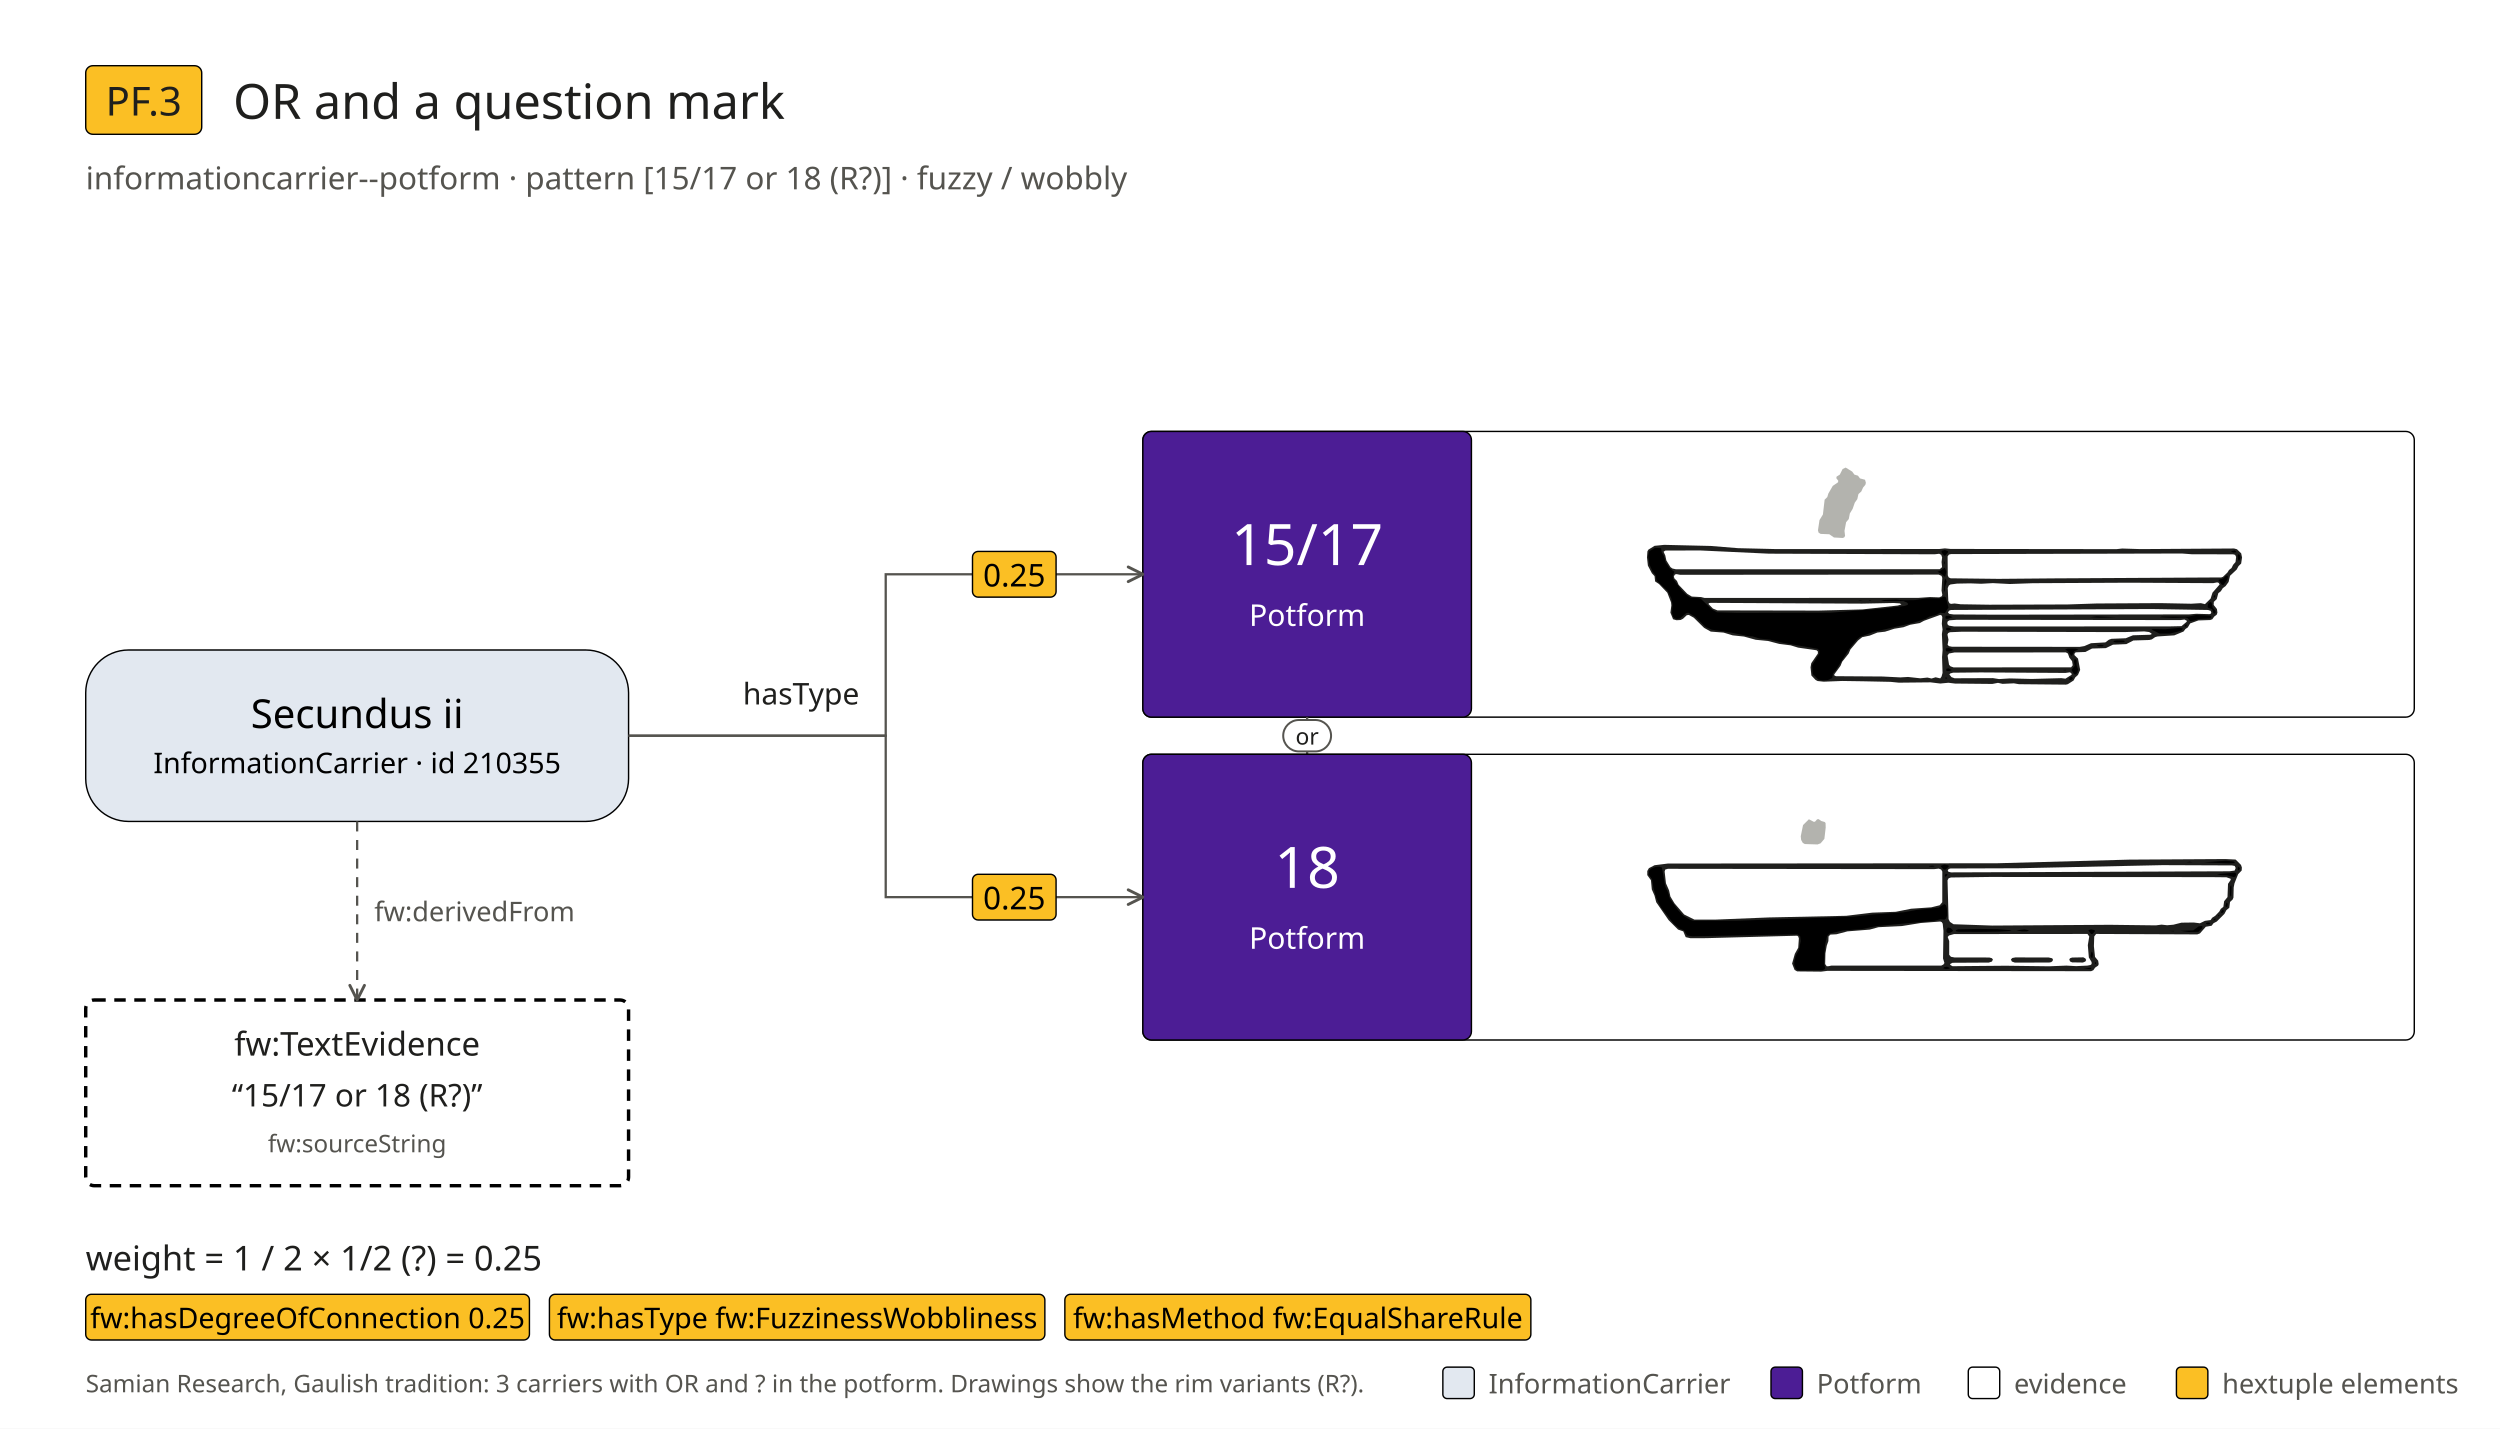
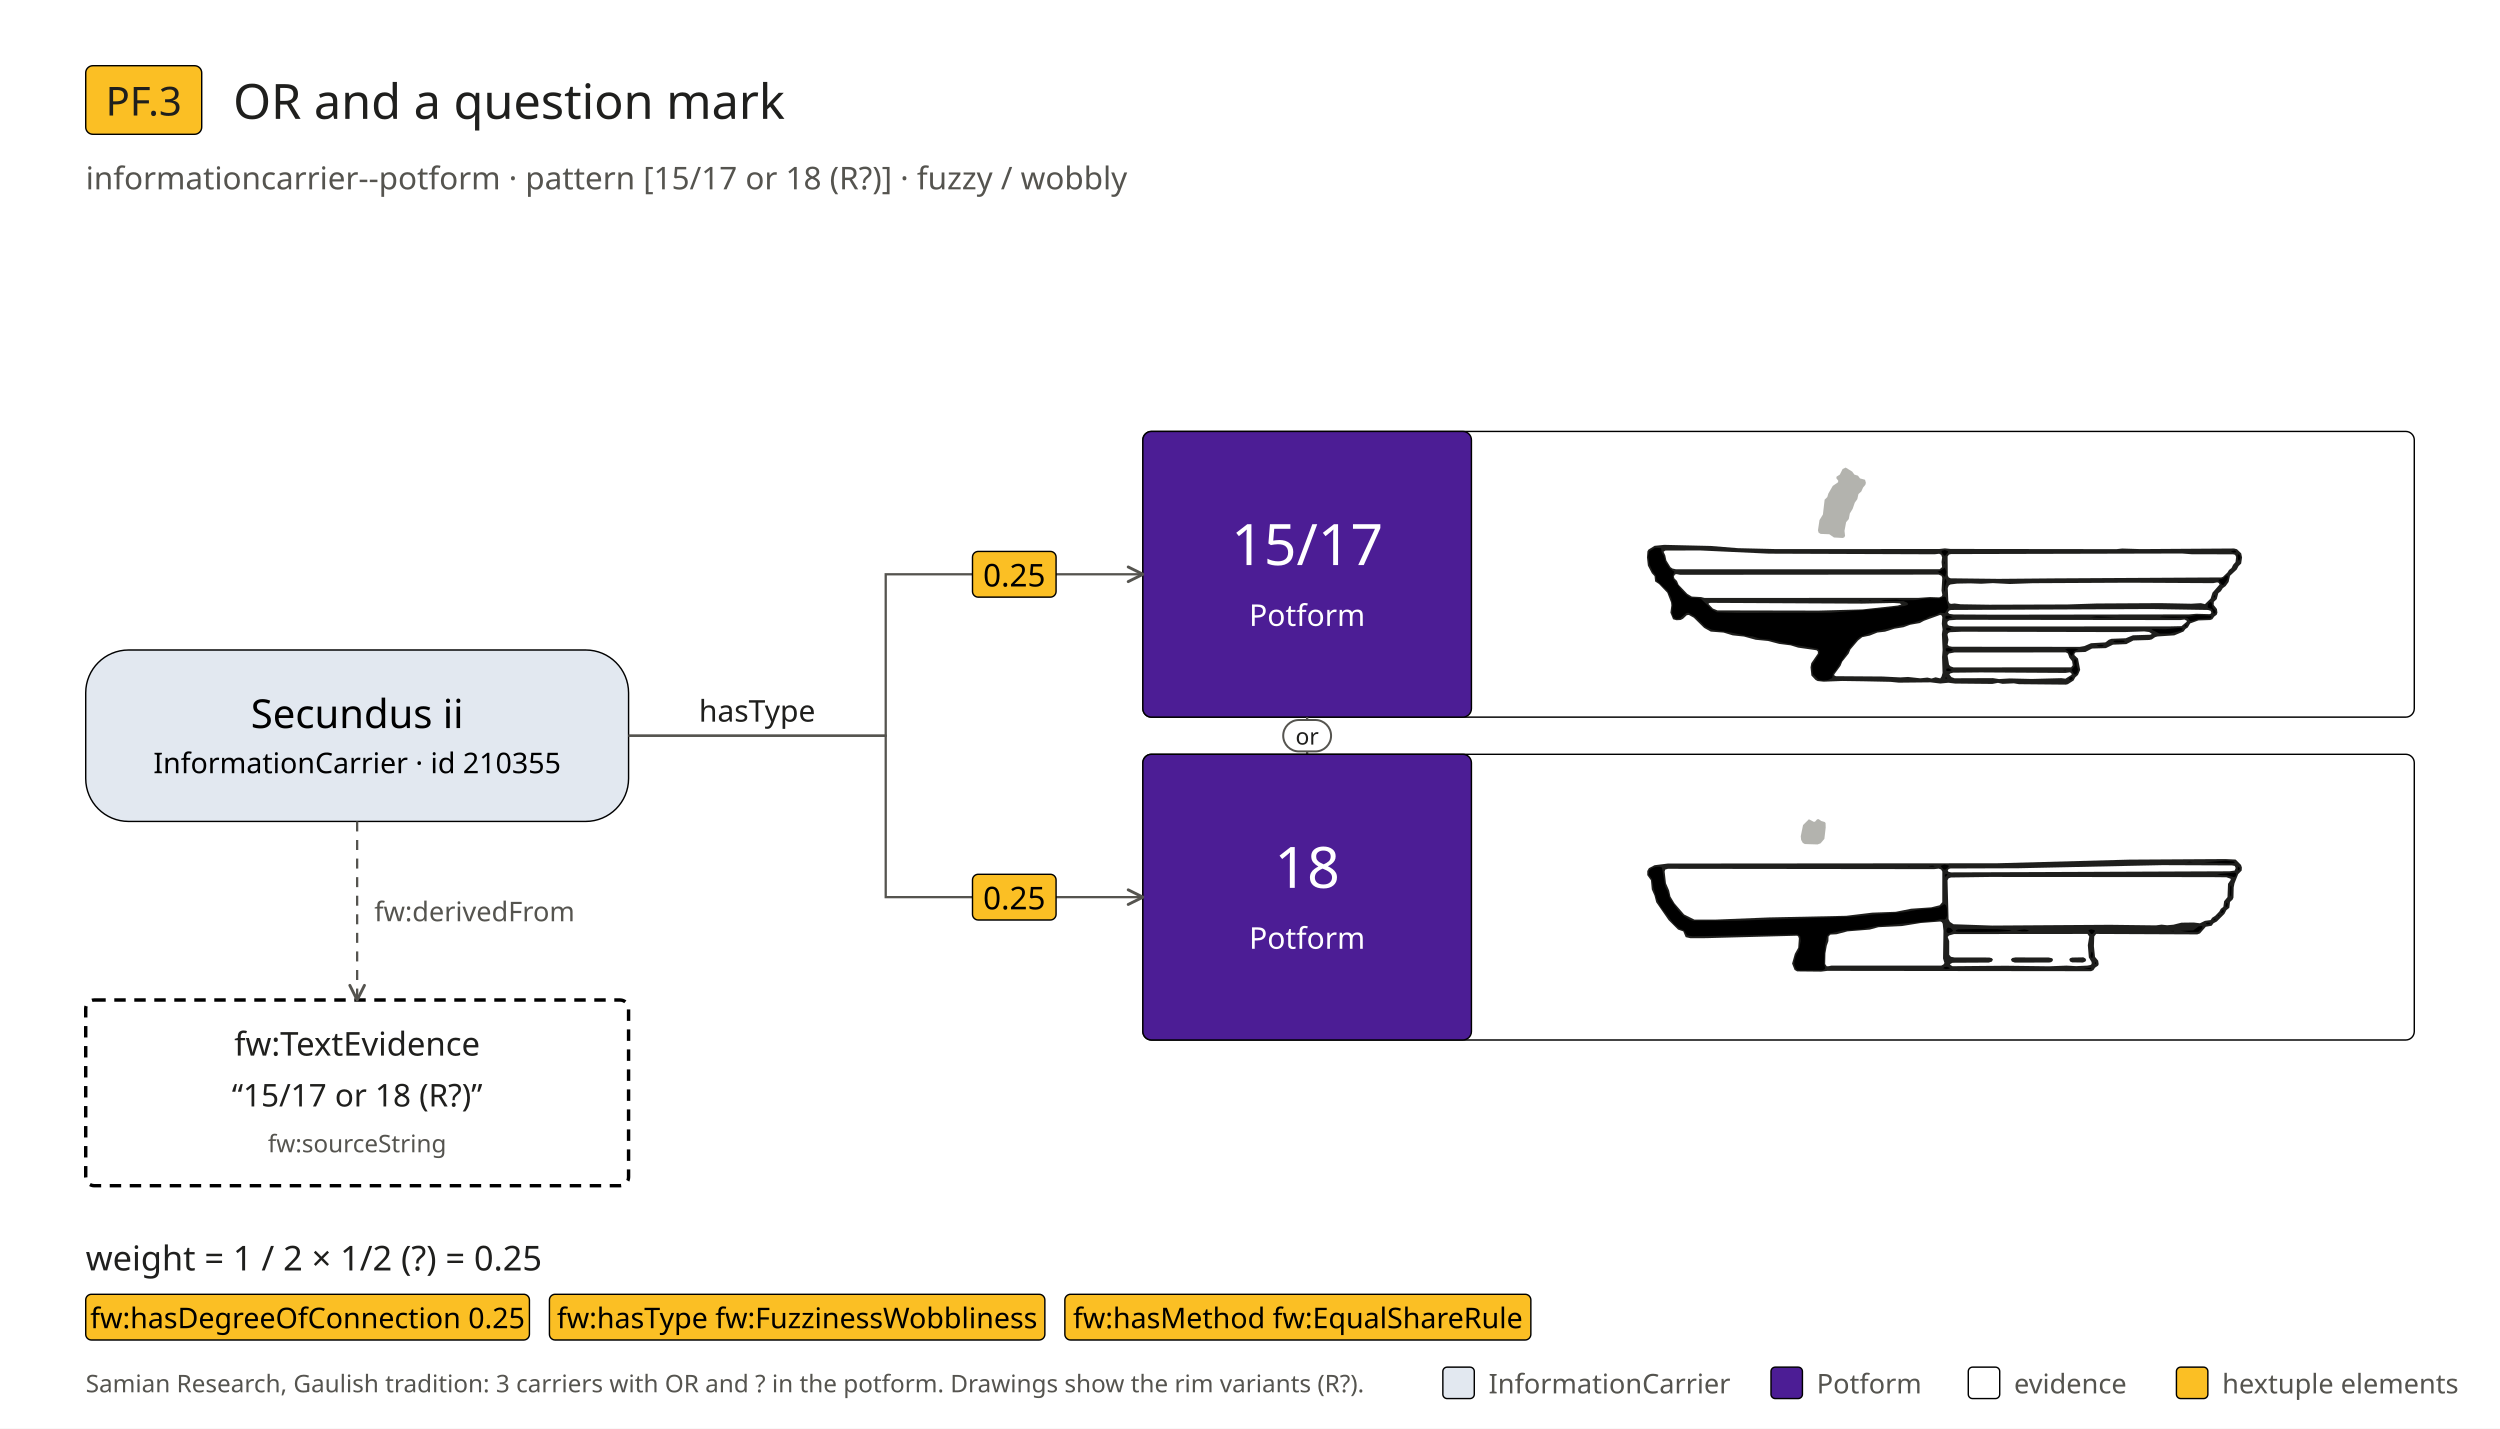
<svg xmlns="http://www.w3.org/2000/svg" width="1750" height="1000" viewBox="0 0 1750 1000" role="img">
  <rect width="1750" height="1000" fill="#ffffff" />
  <defs>
    <marker id="a" viewBox="0 0 10 10" refX="9" refY="5" markerWidth="8" markerHeight="8" orient="auto-start-reverse">
      <path d="M1 1L9 5L1 9" fill="none" stroke="#55544f" stroke-width="1.6" stroke-linecap="round" stroke-linejoin="round" />
    </marker>
  </defs>
  <rect x="60" y="46" width="81.2" height="48" rx="5" fill="#fbbf24" stroke="#000000" stroke-width="1" />
  <text x="100.6" y="70" text-anchor="middle" dominant-baseline="central" font-family="Fira Sans" font-size="28" font-weight="500" fill="#1f1f1d">PF.3</text>
  <text x="163.2" y="70" text-anchor="start" dominant-baseline="central" font-family="Fira Sans" font-size="34" font-weight="500" fill="#1f1f1d">OR and a question mark</text>
  <text x="60" y="124" text-anchor="start" dominant-baseline="central" font-family="Fira Sans" font-size="22" fill="#55544f">informationcarrier--potform  ·  pattern  [15/17 or 18 (R?)]  ·  fuzzy / wobbly</text>
  <rect x="60" y="455.0" width="380" height="120" rx="30" fill="#e2e8f0" stroke="#000000" stroke-width="1" />
  <text x="250.0" y="498.76" text-anchor="middle" dominant-baseline="central" font-family="Fira Sans" font-size="28" font-weight="500" fill="#000000">Secundus ii</text>
  <text x="250.0" y="533.48" text-anchor="middle" dominant-baseline="central" font-family="Fira Sans" font-size="20" fill="#000000">InformationCarrier  ·  id 210355</text>
  <rect x="60" y="700" width="380" height="130" rx="6" fill="#ffffff" stroke="#000000" stroke-width="2.4" stroke-dasharray="8 6" />
  <text x="250" y="730" text-anchor="middle" dominant-baseline="central" font-family="Fira Sans" font-size="23" font-weight="500" fill="#1f1f1d">fw:TextEvidence</text>
  <text x="250" y="766" text-anchor="middle" dominant-baseline="central" font-family="Fira Sans" font-size="22" fill="#1f1f1d">“15/17 or 18 (R?)”</text>
  <text x="250" y="800" text-anchor="middle" dominant-baseline="central" font-family="Fira Sans" font-size="17" fill="#55544f">fw:sourceString</text>
  <path d="M250 575.0 V 700" fill="none" stroke="#55544f" stroke-width="1.6" stroke-dasharray="7 6" marker-end="url(#a)" />
  <text x="262" y="637.5" text-anchor="start" dominant-baseline="central" font-family="Fira Sans" font-size="19" fill="#55544f">fw:derivedFrom</text>
-   <text x="520" y="485.0" text-anchor="start" dominant-baseline="central" font-family="Fira Sans" font-size="21" font-weight="500" fill="#1f1f1d">hasType</text>
+   <text x="530" y="497.0" text-anchor="middle" dominant-baseline="central" font-family="Fira Sans" font-size="21" font-weight="500" fill="#1f1f1d">hasType</text>
  <rect x="800" y="302.0" width="890" height="200" rx="6" fill="#ffffff" stroke="#000000" stroke-width="1" />
  <rect x="800" y="302.0" width="230" height="200" rx="6" fill="#4c1d95" stroke="#000000" stroke-width="1" />
  <text x="915" y="380.0" text-anchor="middle" dominant-baseline="central" font-family="Fira Sans" font-size="40" font-weight="500" fill="#ffffff">15/17</text>
  <text x="915" y="430.0" text-anchor="middle" dominant-baseline="central" font-family="Fira Sans" font-size="21" fill="#ffffff">Potform</text>
  <g transform="translate(1145.3 319.0) scale(2.862069)">
    <path d="M105.58 55.88 L107.0 54.97 L107.38 54.24 L108.06 53.62 L108.6 52.38 L108.07 49.62 L107.18 48.75 L107.22 48.38 L107.5 48.09 L109.88 48.0 L111.5 47.16 L114.88 47.06 L116.62 46.22 L119.88 46.08 L121.62 45.19 L125.5 45.07 L126.12 44.93 L126.92 44.38 L127.5 44.21 L131.62 43.94 L133.88 43.0 L134.35 42.38 L134.92 42.0 L135.5 41.02 L137.5 40.29 L140.38 40.19 L140.92 40.0 L141.38 39.35 L142.0 38.88 L142.17 38.38 L142.05 37.5 L141.25 36.5 L141.29 35.75 L142.0 35.07 L142.38 33.63 L143.0 33.15 L143.49 32.38 L144.17 31.88 L144.9 30.88 L145.25 29.37 L146.88 27.84 L147.33 27.0 L147.97 26.38 L148.19 24.88 L147.98 23.88 L146.95 22.88 L146.25 22.69 L123.38 22.84 L118.88 22.7 L117.5 22.85 L76.88 22.8 L75.5 22.66 L74.12 22.82 L34.0 22.83 L24.88 22.61 L18.25 22.07 L6.88 21.8 L4.5 22.04 L3.0 22.97 L2.76 23.38 L2.65 24.88 L2.87 26.88 L3.85 28.75 L4.5 29.45 L4.64 30.75 L5.59 31.38 L7.62 33.5 L8.54 35.88 L8.61 36.62 L8.38 38.38 L9.03 40.0 L9.88 40.24 L10.88 40.18 L11.46 39.88 L12.38 39.01 L12.88 38.94 L14.1 39.62 L16.62 42.1 L18.25 43.02 L21.38 43.26 L23.62 43.94 L26.38 44.23 L29.25 45.02 L32.25 45.31 L35.0 46.03 L37.8 46.38 L39.62 46.94 L44.12 47.58 L44.45 47.88 L44.45 48.38 L42.83 50.75 L42.65 51.75 L42.86 53.75 L43.88 54.84 L44.38 55.11 L45.88 55.27 L50.38 55.09 L55.62 55.17 L62.25 55.31 L64.25 55.51 L72.0 55.43 L74.38 55.72 L76.38 55.53 L78.0 55.73 L87.12 55.82 L88.5 55.55 L89.62 55.8 L92.38 55.67 L93.62 55.88 L105.12 55.99 L105.58 55.88Z M74.25 27.76 L9.75 27.78 L8.88 27.59 L8.4 27.25 L7.39 25.62 L7.12 24.38 L6.71 23.5 L7.12 23.2 L15.62 23.17 L32.5 23.96 L73.0 24.11 L74.12 23.98 L74.62 24.25 L74.84 24.88 L74.7 26.0 L74.83 27.25 L74.25 27.76Z M102.0 30.0 L88.62 30.12 L76.88 29.98 L76.43 29.75 L76.22 29.25 L76.18 24.62 L76.5 24.18 L77.0 24.06 L133.5 23.92 L135.88 24.1 L146.0 24.12 L146.5 24.25 L146.74 24.75 L146.6 26.0 L146.0 26.69 L145.62 27.47 L145.0 27.95 L144.62 28.57 L143.52 29.62 L143.12 29.77 L102.0 30.0Z M69.12 34.76 L16.75 34.79 L15.88 34.57 L13.62 34.45 L12.5 33.78 L10.38 31.56 L9.98 30.62 L9.35 30.0 L9.22 29.5 L9.5 29.05 L9.88 28.96 L10.75 29.13 L74.0 29.08 L74.69 29.38 L74.87 29.88 L74.7 33.0 L74.88 34.0 L74.75 34.38 L74.12 34.65 L71.88 34.57 L69.12 34.76Z M105.5 36.38 L86.38 36.44 L79.38 36.33 L77.88 36.14 L77.0 36.24 L76.62 36.07 L76.35 35.5 L76.21 32.38 L76.47 31.75 L76.88 31.49 L78.5 31.28 L81.75 31.22 L84.38 31.32 L87.25 31.16 L91.38 31.38 L97.0 31.18 L120.62 31.06 L141.12 31.17 L142.12 30.98 L142.5 31.11 L142.7 31.5 L140.96 33.5 L140.5 34.95 L139.12 36.3 L138.12 36.06 L135.75 36.2 L128.25 36.05 L112.62 36.14 L105.5 36.38Z M44.62 37.88 L19.88 37.83 L18.77 37.38 L17.67 36.25 L17.88 36.03 L18.25 35.99 L55.25 36.18 L63.0 36.02 L64.5 36.12 L64.88 36.38 L64.0 36.64 L55.38 37.59 L44.62 37.88Z M87.88 38.88 L77.62 38.82 L76.62 38.69 L76.27 38.38 L76.5 37.92 L77.0 37.73 L126.0 37.5 L139.88 37.73 L140.5 37.93 L140.67 38.38 L140.57 38.62 L140.25 38.75 L137.0 38.66 L135.25 38.81 L87.88 38.88Z M74.38 54.46 L73.25 54.19 L72.25 54.49 L71.25 54.26 L69.5 54.44 L66.5 54.11 L64.62 54.22 L60.25 54.0 L48.88 53.92 L48.5 53.77 L48.44 53.5 L49.99 51.38 L50.39 50.38 L51.98 48.38 L52.41 47.38 L54.25 45.21 L55.29 44.38 L57.12 44.0 L59.0 43.25 L60.88 43.04 L63.12 42.32 L65.38 41.95 L67.0 41.35 L69.38 40.93 L70.38 40.38 L74.38 38.93 L74.75 39.1 L74.88 39.5 L74.76 41.12 L74.94 42.5 L74.78 43.62 L74.95 47.5 L74.82 49.25 L74.94 53.12 L74.7 54.0 L74.38 54.46Z M130.25 41.75 L77.75 41.76 L76.5 41.56 L76.17 41.25 L76.1 40.88 L76.22 40.5 L76.62 40.26 L78.38 40.13 L133.12 40.2 L134.12 40.07 L134.7 40.38 L134.64 40.62 L133.38 41.68 L130.25 41.75Z M108.5 46.75 L77.25 46.72 L76.5 46.57 L76.18 46.25 L76.39 45.0 L76.14 43.75 L76.3 43.38 L76.75 43.17 L79.62 43.05 L119.38 43.14 L124.25 42.97 L125.46 43.12 L126.06 43.5 L126.0 43.7 L125.62 43.79 L121.5 43.92 L119.75 44.64 L116.25 44.78 L115.63 45.0 L114.75 45.66 L111.25 45.86 L109.62 46.56 L108.5 46.75Z M106.38 51.76 L77.62 51.77 L76.88 51.51 L76.53 51.12 L76.17 48.88 L76.5 48.38 L77.88 48.12 L105.12 48.11 L105.6 48.38 L105.95 49.38 L106.62 50.25 L106.78 51.25 L106.38 51.76Z M88.75 54.63 L87.25 54.39 L77.88 54.43 L77.12 54.15 L76.6 53.5 L76.83 53.25 L77.5 53.07 L84.25 53.0 L105.0 53.13 L106.12 52.97 L106.57 53.38 L106.44 53.62 L105.0 54.53 L104.0 54.4 L96.75 54.6 L91.38 54.47 L88.75 54.63Z" fill="#1f1f1d" fill-rule="evenodd" />
    <path d="M46.87 54.88 L47.96 54.38 L48.14 53.25 L48.82 52.5 L52.12 47.23 L53.93 45.0 L54.75 44.29 L58.0 43.12 L67.75 40.87 L70.75 39.92 L71.75 39.34 L73.38 38.92 L74.38 38.4 L75.5 38.53 L76.4 37.12 L75.75 34.65 L75.38 34.43 L74.25 34.91 L70.88 34.9 L68.25 35.31 L65.25 35.35 L63.62 35.18 L60.38 35.3 L59.92 35.38 L60.75 35.54 L65.38 35.55 L66.25 35.92 L66.53 36.25 L66.38 36.5 L65.57 36.75 L60.5 37.38 L47.5 38.39 L24.88 38.46 L19.75 38.29 L18.5 37.6 L15.88 35.04 L15.25 34.84 L13.25 34.71 L12.23 34.0 L11.11 32.88 L9.06 30.12 L8.93 29.38 L9.37 28.38 L8.25 27.59 L7.24 26.12 L6.78 24.5 L6.24 23.62 L6.11 22.62 L4.62 22.53 L3.2 23.38 L2.94 24.5 L3.21 26.5 L4.05 28.38 L4.76 29.25 L5.0 30.53 L7.65 33.0 L8.55 34.75 L8.89 36.25 L8.78 38.5 L9.04 39.38 L9.35 39.75 L10.0 39.94 L10.75 39.82 L12.25 38.5 L12.75 38.39 L14.41 39.38 L16.97 41.88 L18.5 42.55 L23.25 43.26 L27.38 44.13 L28.5 44.2 L30.25 44.73 L32.75 44.99 L36.12 45.8 L44.38 47.23 L44.79 47.62 L44.82 48.38 L43.04 51.25 L43.18 53.38 L44.55 54.75 L45.62 54.96 L46.87 54.88Z M75.66 24.38 L76.28 23.62 L76.29 23.38 L75.5 23.05 L74.8 23.25 L74.66 23.5 L74.86 23.88 L75.38 24.46 L75.66 24.38Z M146.75 23.62 L146.7 23.38 L146.38 23.15 L145.46 23.38 L146.0 23.69 L146.75 23.62Z M147.54 25.62 L147.75 25.12 L147.76 24.5 L147.5 24.15 L147.25 24.11 L147.11 24.38 L147.18 25.25 L147.38 25.71 L147.54 25.62Z M75.52 26.62 L75.5 25.66 L75.31 26.25 L75.52 26.62Z M75.6 29.5 L75.87 28.38 L75.5 27.35 L74.5 28.08 L73.68 28.38 L74.75 28.96 L75.5 29.61 L75.6 29.5Z M143.64 31.62 L144.62 30.29 L144.75 29.62 L144.62 29.3 L144.25 29.37 L143.6 30.0 L142.4 30.38 L143.25 31.57 L143.64 31.62Z M75.5 33.38 L75.58 32.0 L75.96 30.75 L75.62 30.03 L75.37 30.75 L75.31 33.0 L75.5 33.38Z M141.56 34.62 L141.65 34.25 L141.5 34.02 L141.23 34.5 L141.38 34.72 L141.56 34.62Z M55.4 35.5 L54.75 35.37 L54.32 35.5 L55.4 35.5Z M57.4 35.5 L57.52 35.38 L56.95 35.38 L56.93 35.5 L57.4 35.5Z M141.52 38.62 L141.75 38.27 L141.69 37.88 L141.03 37.25 L140.75 35.96 L140.38 35.75 L139.88 36.25 L139.77 37.0 L140.02 37.25 L140.88 37.52 L141.17 38.5 L141.52 38.62Z M136.05 40.38 L137.88 39.92 L140.25 39.82 L140.61 39.62 L140.7 39.38 L140.36 39.12 L137.0 38.95 L135.12 39.35 L128.62 39.33 L128.06 39.5 L131.25 39.66 L134.38 39.57 L134.88 39.73 L135.5 40.44 L136.05 40.38Z M76.3 39.88 L77.41 39.5 L76.62 39.14 L75.75 39.16 L75.62 39.5 L75.73 39.88 L76.3 39.88Z M113.51 39.62 L117.35 39.5 L112.62 39.3 L111.0 39.5 L113.51 39.62Z M134.53 41.75 L134.7 41.38 L134.5 41.22 L134.1 41.62 L134.25 41.83 L134.53 41.75Z M76.37 42.75 L76.85 42.62 L77.08 42.38 L76.62 42.12 L75.88 42.08 L75.79 42.62 L76.37 42.75Z M130.58 43.5 L133.38 42.79 L133.72 42.25 L133.0 42.09 L129.38 42.44 L126.38 42.37 L126.02 42.5 L128.0 43.51 L130.58 43.5Z M119.2 45.62 L119.59 45.38 L119.12 45.2 L117.5 45.17 L116.94 45.25 L116.69 45.5 L117.38 45.68 L119.2 45.62Z M114.08 46.62 L114.41 46.38 L113.62 46.22 L112.6 46.38 L113.08 46.62 L114.08 46.62Z M76.58 47.88 L77.3 47.62 L77.47 47.38 L76.5 47.03 L75.75 47.11 L75.69 47.5 L75.88 47.87 L76.58 47.88Z M106.63 48.88 L107.12 47.85 L108.19 47.38 L107.5 47.19 L105.62 47.17 L104.92 47.38 L105.75 47.96 L106.38 48.91 L106.63 48.88Z M107.6 53.5 L107.95 53.0 L108.09 52.25 L107.72 51.25 L107.74 50.12 L107.5 49.78 L107.25 49.74 L107.07 50.25 L107.26 51.38 L106.48 52.38 L107.12 53.47 L107.6 53.5Z M76.84 52.62 L77.2 52.38 L76.38 51.99 L75.85 52.12 L75.83 52.5 L76.0 52.68 L76.84 52.62Z M105.15 52.5 L105.12 52.36 L104.5 52.38 L104.55 52.5 L105.15 52.5Z M106.39 54.88 L106.81 54.5 L106.62 54.07 L106.25 54.13 L105.9 54.5 L106.0 54.84 L106.39 54.88Z M76.08 54.5 L75.93 54.25 L75.62 54.25 L75.63 54.5 L76.08 54.5Z" fill="#000000" fill-rule="evenodd" />
    <path d="M50.52 20.12 L50.88 19.98 L51.1 19.62 L50.96 18.38 L51.36 16.25 L52.0 15.5 L52.27 14.12 L52.95 13.0 L53.47 11.5 L54.09 10.62 L54.37 9.38 L55.07 8.75 L55.5 7.79 L56.06 7.12 L56.19 6.62 L55.98 5.88 L54.75 5.55 L54.25 4.88 L53.38 4.62 L52.84 3.88 L51.25 2.9 L50.5 3.25 L49.81 4.62 L49.02 5.12 L48.96 5.5 L49.43 6.12 L49.38 6.5 L48.09 7.38 L47.01 9.25 L46.75 10.12 L46.1 10.75 L45.68 14.38 L44.84 15.75 L44.47 18.25 L44.62 18.81 L45.12 19.12 L47.25 19.21 L48.38 20.0 L50.52 20.12Z" fill="#b3b3ae" fill-rule="evenodd" />
  </g>
  <path d="M440 515.0 H 620 V 402.0 H 800" fill="none" stroke="#55544f" stroke-width="1.6" marker-end="url(#a)" />
  <rect x="680.75" y="386.0" width="58.5" height="32" rx="4" fill="#fbbf24" stroke="#000000" stroke-width="1" />
  <text x="710.0" y="402.0" text-anchor="middle" dominant-baseline="central" font-family="Fira Sans" font-size="22" font-weight="500" fill="#000000">0.25</text>
  <line x1="915" y1="502.0" x2="915" y2="528.0" stroke="#55544f" stroke-width="1.6" />
  <rect x="898.25" y="504.0" width="33.5" height="22" rx="11" fill="#ffffff" stroke="#55544f" stroke-width="1.4" />
  <text x="915" y="515.0" text-anchor="middle" dominant-baseline="central" font-family="Fira Sans" font-size="16" font-weight="500" fill="#1f1f1d">or</text>
  <rect x="800" y="528.0" width="890" height="200" rx="6" fill="#ffffff" stroke="#000000" stroke-width="1" />
  <rect x="800" y="528.0" width="230" height="200" rx="6" fill="#4c1d95" stroke="#000000" stroke-width="1" />
  <text x="915" y="606.0" text-anchor="middle" dominant-baseline="central" font-family="Fira Sans" font-size="40" font-weight="500" fill="#ffffff">18</text>
  <text x="915" y="656.0" text-anchor="middle" dominant-baseline="central" font-family="Fira Sans" font-size="21" fill="#ffffff">Potform</text>
  <g transform="translate(1145.3 573.6) scale(2.862069)">
    <path d="M111.27 37.12 L111.82 36.88 L112.25 36.25 L112.99 35.75 L113.13 35.38 L113.0 34.55 L112.23 33.62 L111.96 31.0 L112.04 28.62 L112.5 28.01 L137.25 28.12 L137.89 27.88 L139.33 26.25 L140.75 26.0 L141.22 25.38 L142.0 24.98 L143.88 23.1 L144.38 22.16 L145.07 21.62 L145.25 20.19 L145.88 19.6 L146.09 19.12 L146.15 16.62 L146.35 15.62 L147.24 13.38 L148.1 12.5 L148.15 11.75 L147.93 11.12 L146.62 9.81 L144.12 9.69 L120.62 9.83 L88.25 10.72 L7.75 10.79 L4.5 11.2 L3.12 11.92 L2.72 12.62 L2.72 13.62 L3.62 14.88 L3.83 17.12 L4.49 18.62 L4.91 20.25 L7.93 24.62 L10.25 26.94 L11.53 27.38 L12.12 28.79 L13.25 29.05 L17.12 29.04 L39.38 28.44 L39.64 28.62 L39.8 29.12 L39.64 31.38 L38.81 32.88 L38.14 35.25 L38.75 36.8 L39.38 37.17 L45.25 37.23 L46.75 37.04 L111.27 37.12Z M96.75 12.88 L77.0 12.95 L76.38 12.8 L76.2 12.5 L76.44 12.12 L76.88 12.0 L93.5 11.94 L128.75 11.18 L145.75 11.25 L146.4 11.38 L146.63 11.88 L146.38 12.51 L145.12 12.68 L96.75 12.88Z M19.38 24.5 L14.25 24.5 L11.74 23.25 L9.38 20.52 L8.38 18.86 L8.06 17.38 L7.29 15.62 L6.97 12.75 L7.12 12.26 L7.75 12.08 L72.88 12.16 L74.0 12.03 L74.6 12.25 L74.88 12.75 L74.87 20.25 L74.25 20.99 L72.19 21.5 L67.25 21.84 L63.5 22.59 L57.75 22.8 L51.38 23.57 L32.5 23.97 L19.38 24.5Z M129.88 25.88 L128.5 25.73 L127.12 25.91 L115.88 25.77 L87.12 25.96 L77.62 25.63 L76.75 25.06 L76.41 24.38 L76.16 14.88 L76.44 14.38 L77.0 14.2 L86.38 14.07 L140.38 14.11 L144.38 14.15 L145.37 14.5 L145.44 14.75 L144.76 15.75 L144.63 19.0 L143.81 20.0 L143.62 21.38 L142.99 21.88 L142.62 22.54 L141.62 23.58 L140.88 24.05 L140.5 24.61 L139.12 24.8 L137.88 25.4 L136.38 25.21 L133.38 25.25 L131.38 25.75 L129.88 25.88Z M47.12 35.89 L46.62 35.92 L46.23 35.38 L46.29 32.75 L46.62 30.88 L47.02 29.75 L47.06 28.62 L47.5 28.17 L49.0 28.09 L51.67 27.38 L57.12 26.95 L59.25 26.36 L65.0 26.08 L69.62 25.33 L74.38 24.97 L74.75 25.12 L74.98 25.5 L75.16 27.25 L75.06 34.0 L75.4 35.12 L75.13 35.5 L74.63 35.75 L47.75 35.75 L47.12 35.89Z M107.62 35.88 L105.25 35.75 L101.0 35.92 L90.38 35.78 L77.38 35.9 L76.88 35.62 L76.77 35.38 L77.38 35.06 L86.25 35.01 L87.03 34.75 L87.26 34.25 L87.0 33.94 L86.38 33.77 L77.88 33.76 L77.0 33.6 L76.57 33.12 L76.57 29.75 L76.2 28.75 L76.53 28.38 L77.75 28.04 L110.38 28.01 L110.82 28.62 L110.47 30.75 L110.72 33.75 L111.39 34.88 L111.4 35.38 L111.12 35.6 L110.38 35.75 L107.62 35.88Z M109.27 35.0 L109.87 34.75 L110.07 34.38 L109.87 34.0 L109.38 33.73 L106.62 33.78 L106.12 33.96 L105.94 34.25 L106.12 34.73 L106.62 34.96 L109.27 35.0Z M101.01 35.0 L101.5 34.91 L101.86 34.62 L101.94 34.25 L101.75 33.96 L100.88 33.76 L92.75 33.75 L92.0 33.89 L91.66 34.25 L91.89 34.75 L92.62 35.02 L101.01 35.0Z" fill="#1f1f1d" fill-rule="evenodd" />
    <path d="M144.95 10.75 L146.25 10.69 L146.45 10.5 L146.12 10.27 L144.25 10.09 L138.89 10.5 L144.95 10.75Z M136.16 10.5 L135.38 10.33 L134.53 10.5 L136.16 10.5Z M75.7 12.25 L76.48 11.5 L76.38 11.25 L75.38 11.02 L74.43 11.38 L75.25 12.3 L75.7 12.25Z M66.79 11.5 L67.0 11.38 L66.29 11.38 L66.79 11.5Z M73.03 11.5 L72.62 11.3 L71.64 11.38 L71.65 11.5 L72.25 11.58 L73.03 11.5Z M45.63 36.88 L46.12 36.62 L46.24 36.38 L45.93 35.12 L46.21 30.62 L46.71 28.5 L47.25 27.93 L50.5 27.18 L55.25 26.82 L58.75 26.09 L73.0 24.78 L74.38 24.42 L75.38 24.52 L75.78 24.25 L76.06 23.5 L76.0 21.75 L75.8 21.0 L75.38 20.7 L74.0 21.59 L68.75 22.11 L65.5 22.7 L58.5 23.2 L53.12 23.78 L25.25 24.75 L14.0 24.8 L13.25 24.58 L11.48 23.5 L10.25 22.19 L8.25 19.38 L7.81 17.88 L7.12 16.4 L6.3 11.75 L5.75 11.56 L4.75 11.61 L3.75 12.0 L3.17 12.5 L3.05 13.5 L3.89 14.62 L4.22 16.75 L5.04 19.5 L6.07 21.5 L9.25 25.6 L10.62 26.69 L11.67 27.12 L12.5 28.38 L13.75 28.58 L39.5 28.11 L40.13 28.62 L40.26 29.75 L39.79 32.0 L39.07 33.25 L38.68 34.75 L38.66 35.5 L39.01 36.5 L39.38 36.81 L39.88 36.91 L45.63 36.88Z M147.42 12.5 L147.68 12.0 L147.38 11.55 L147.18 11.75 L147.12 12.25 L147.42 12.5Z M146.28 14.12 L146.61 13.88 L146.73 13.5 L146.65 13.12 L146.38 13.01 L142.04 13.38 L143.0 13.62 L144.5 13.66 L146.28 14.12Z M75.72 14.0 L76.21 13.5 L75.75 13.29 L75.5 13.62 L75.57 14.0 L75.72 14.0Z M145.55 18.75 L145.63 16.5 L145.5 16.03 L145.25 16.5 L145.22 18.38 L145.38 18.86 L145.55 18.75Z M144.58 21.38 L144.7 20.62 L144.38 20.31 L144.15 21.12 L144.25 21.4 L144.58 21.38Z M143.38 22.88 L143.75 22.5 L143.62 22.09 L143.38 22.13 L143.1 22.5 L143.1 22.88 L143.38 22.88Z M142.58 23.62 L142.72 23.25 L142.29 23.5 L142.38 23.71 L142.58 23.62Z M141.65 24.62 L141.75 24.2 L141.22 24.38 L141.25 24.7 L141.65 24.62Z M140.27 25.62 L140.42 25.38 L140.12 25.21 L139.54 25.25 L139.34 25.5 L139.75 25.68 L140.27 25.62Z M137.51 27.5 L138.44 26.62 L138.5 26.06 L137.62 26.13 L136.25 27.14 L133.12 27.25 L135.12 27.53 L137.51 27.5Z M76.78 27.75 L77.4 27.38 L77.48 27.12 L76.88 26.56 L76.25 26.43 L75.91 26.88 L75.91 27.5 L76.25 27.8 L76.78 27.75Z M84.2 27.5 L88.88 27.43 L91.38 27.29 L91.85 27.12 L88.5 26.84 L83.62 26.78 L78.75 26.87 L78.13 27.12 L78.31 27.38 L78.88 27.48 L84.2 27.5Z M111.66 28.0 L112.18 27.38 L112.12 27.07 L111.25 26.87 L110.58 27.12 L111.25 28.03 L111.66 28.0Z M95.6 27.38 L96.1 27.12 L95.0 26.89 L92.97 27.12 L94.32 27.38 L95.6 27.38Z M131.46 27.38 L131.65 27.25 L130.27 27.25 L131.46 27.38Z M111.6 33.88 L111.73 33.0 L111.62 32.54 L111.38 32.32 L111.12 33.38 L111.27 33.75 L111.6 33.88Z M112.45 35.38 L112.5 35.0 L112.25 34.9 L112.17 35.25 L112.45 35.38Z M76.68 36.5 L76.61 36.25 L76.0 36.02 L75.39 36.12 L75.07 36.38 L75.75 36.62 L76.68 36.5Z M111.07 36.62 L111.31 36.5 L111.29 36.25 L109.39 36.5 L111.07 36.62Z" fill="#000000" fill-rule="evenodd" />
    <path d="M44.37 6.12 L45.12 5.84 L46.04 4.75 L46.36 2.0 L46.33 0.88 L46.12 0.63 L45.27 0.38 L44.62 -0.08 L44.25 -0.02 L43.8 0.5 L43.5 0.61 L42.25 -0.04 L40.82 1.38 L40.26 4.12 L40.35 5.0 L40.75 5.73 L41.25 6.02 L44.37 6.12Z" fill="#b3b3ae" fill-rule="evenodd" />
  </g>
  <path d="M440 515.0 H 620 V 628.0 H 800" fill="none" stroke="#55544f" stroke-width="1.6" marker-end="url(#a)" />
  <rect x="680.75" y="612.0" width="58.5" height="32" rx="4" fill="#fbbf24" stroke="#000000" stroke-width="1" />
  <text x="710.0" y="628.0" text-anchor="middle" dominant-baseline="central" font-family="Fira Sans" font-size="22" font-weight="500" fill="#000000">0.25</text>
  <text x="60" y="880" text-anchor="start" dominant-baseline="central" font-family="Fira Sans" font-size="24" fill="#1f1f1d">weight = 1 / 2  ×  1/2 (?) = 0.25</text>
  <rect x="60" y="906" width="310.6" height="32" rx="4" fill="#fbbf24" stroke="#000000" stroke-width="1" />
  <text x="215.3" y="922" text-anchor="middle" dominant-baseline="central" font-family="Fira Sans" font-size="20" fill="#000000">fw:hasDegreeOfConnection  0.25</text>
  <rect x="384.6" y="906" width="346.8" height="32" rx="4" fill="#fbbf24" stroke="#000000" stroke-width="1" />
  <text x="558.0" y="922" text-anchor="middle" dominant-baseline="central" font-family="Fira Sans" font-size="20" fill="#000000">fw:hasType  fw:FuzzinessWobbliness</text>
  <rect x="745.4" y="906" width="326.2" height="32" rx="4" fill="#fbbf24" stroke="#000000" stroke-width="1" />
  <text x="908.5" y="922" text-anchor="middle" dominant-baseline="central" font-family="Fira Sans" font-size="20" fill="#000000">fw:hasMethod  fw:EqualShareRule</text>
  <rect x="1010" y="957" width="22" height="22" rx="3" fill="#e2e8f0" stroke="#000000" stroke-width="1" />
  <text x="1042" y="968" text-anchor="start" dominant-baseline="central" font-family="Fira Sans" font-size="19" fill="#55544f">InformationCarrier</text>
  <rect x="1239.7" y="957" width="22" height="22" rx="3" fill="#4c1d95" stroke="#000000" stroke-width="1" />
  <text x="1271.7" y="968" text-anchor="start" dominant-baseline="central" font-family="Fira Sans" font-size="19" fill="#55544f">Potform</text>
  <rect x="1377.8" y="957" width="22" height="22" rx="3" fill="#ffffff" stroke="#000000" stroke-width="1" />
  <text x="1409.8" y="968" text-anchor="start" dominant-baseline="central" font-family="Fira Sans" font-size="19" fill="#55544f">evidence</text>
  <rect x="1523.5" y="957" width="22" height="22" rx="3" fill="#fbbf24" stroke="#000000" stroke-width="1" />
  <text x="1555.5" y="968" text-anchor="start" dominant-baseline="central" font-family="Fira Sans" font-size="19" fill="#55544f">hextuple elements</text>
  <text x="60" y="968" text-anchor="start" dominant-baseline="central" font-family="Fira Sans" font-size="17" fill="#55544f">Samian Research, Gaulish tradition: 3 carriers with OR and ? in the potform. Drawings show the rim variants (R?).</text>
</svg>
